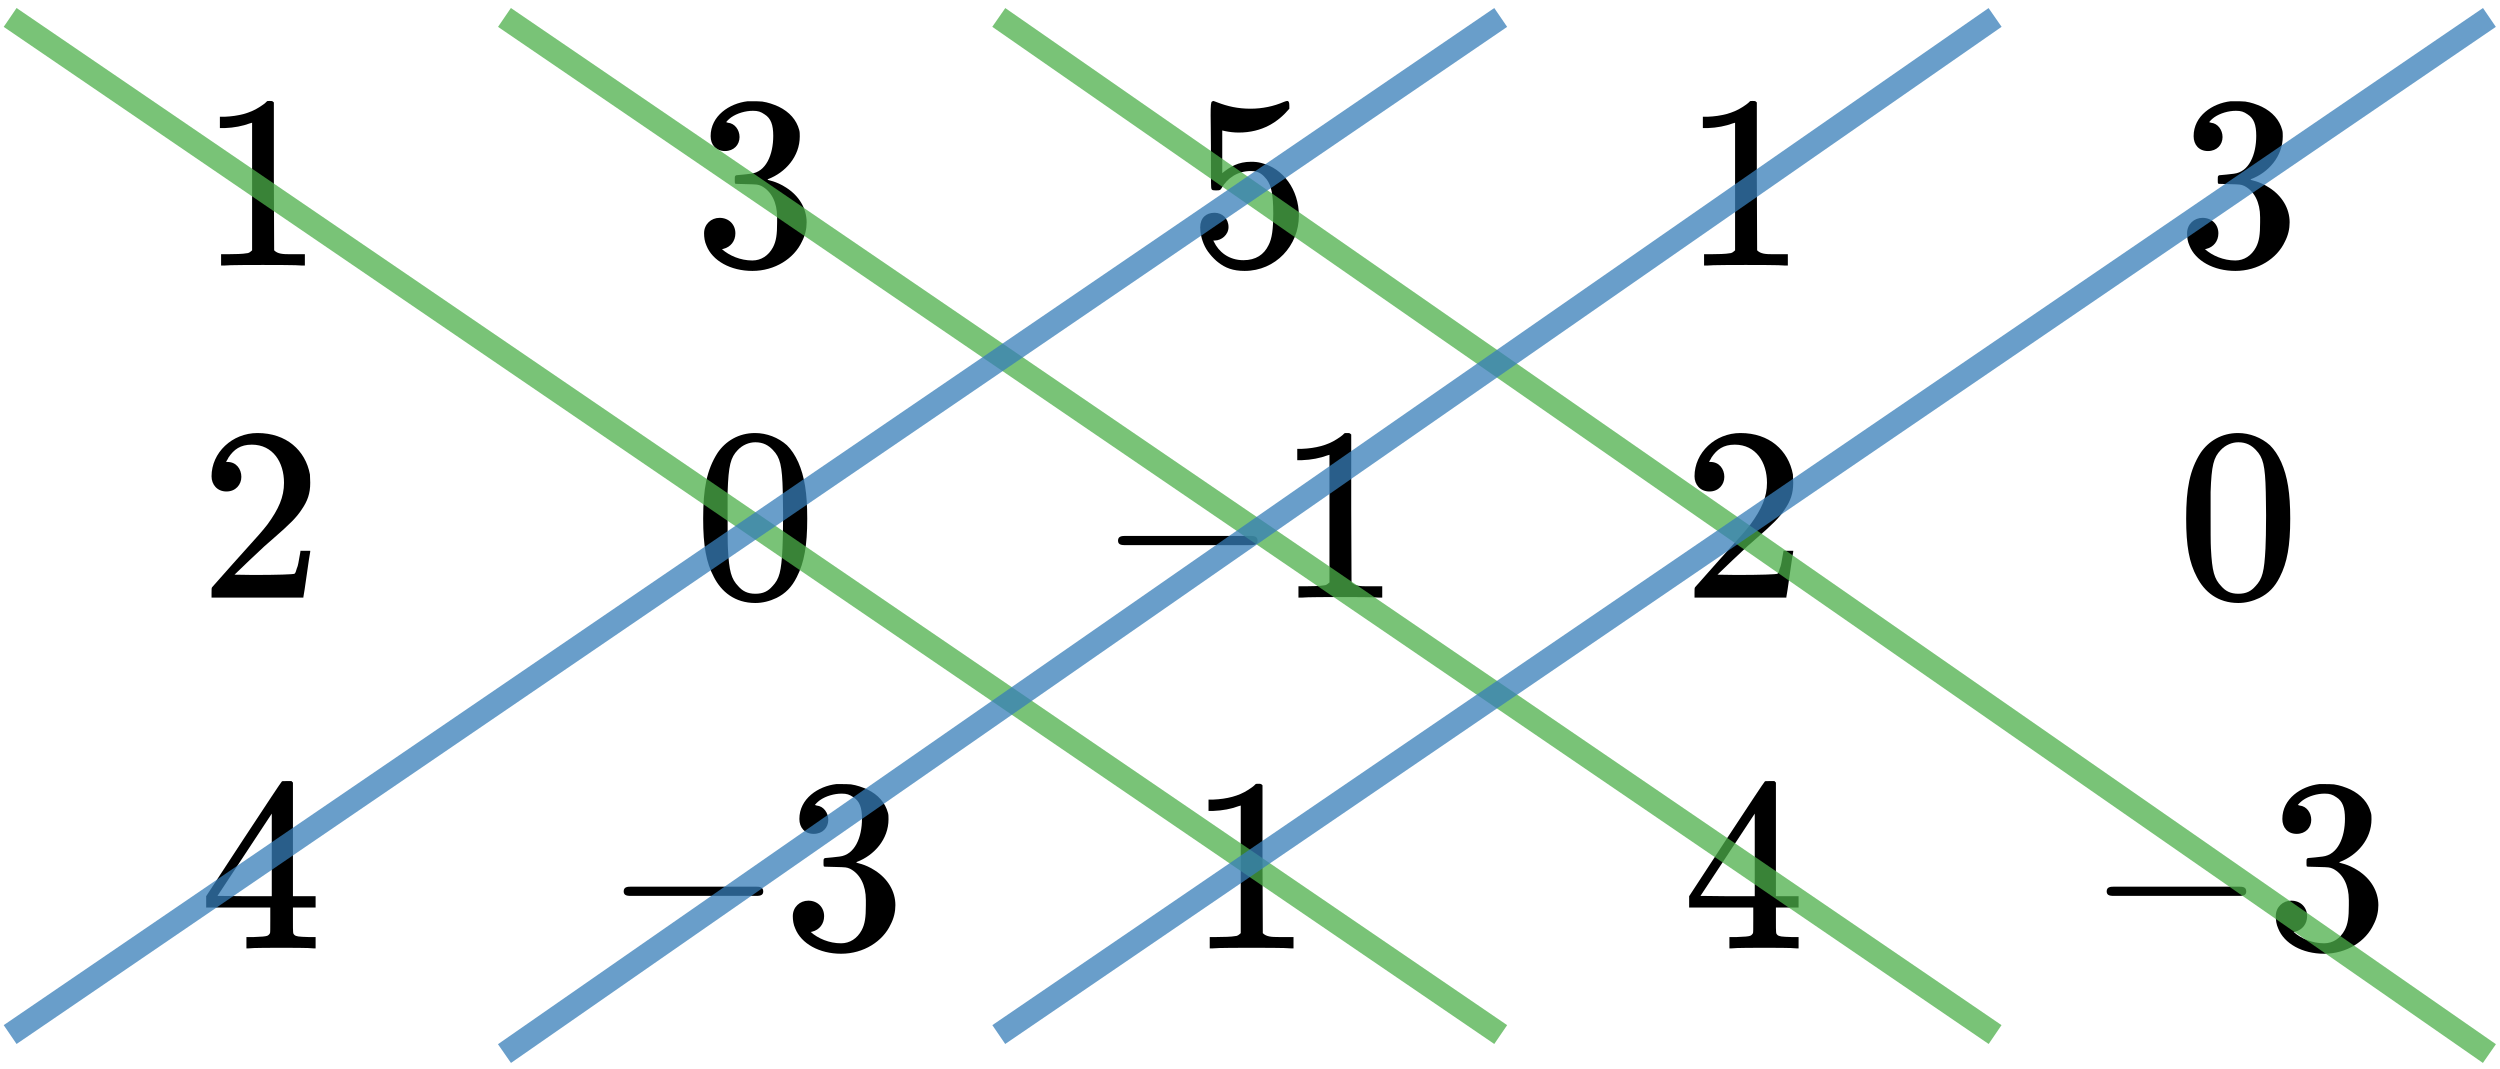
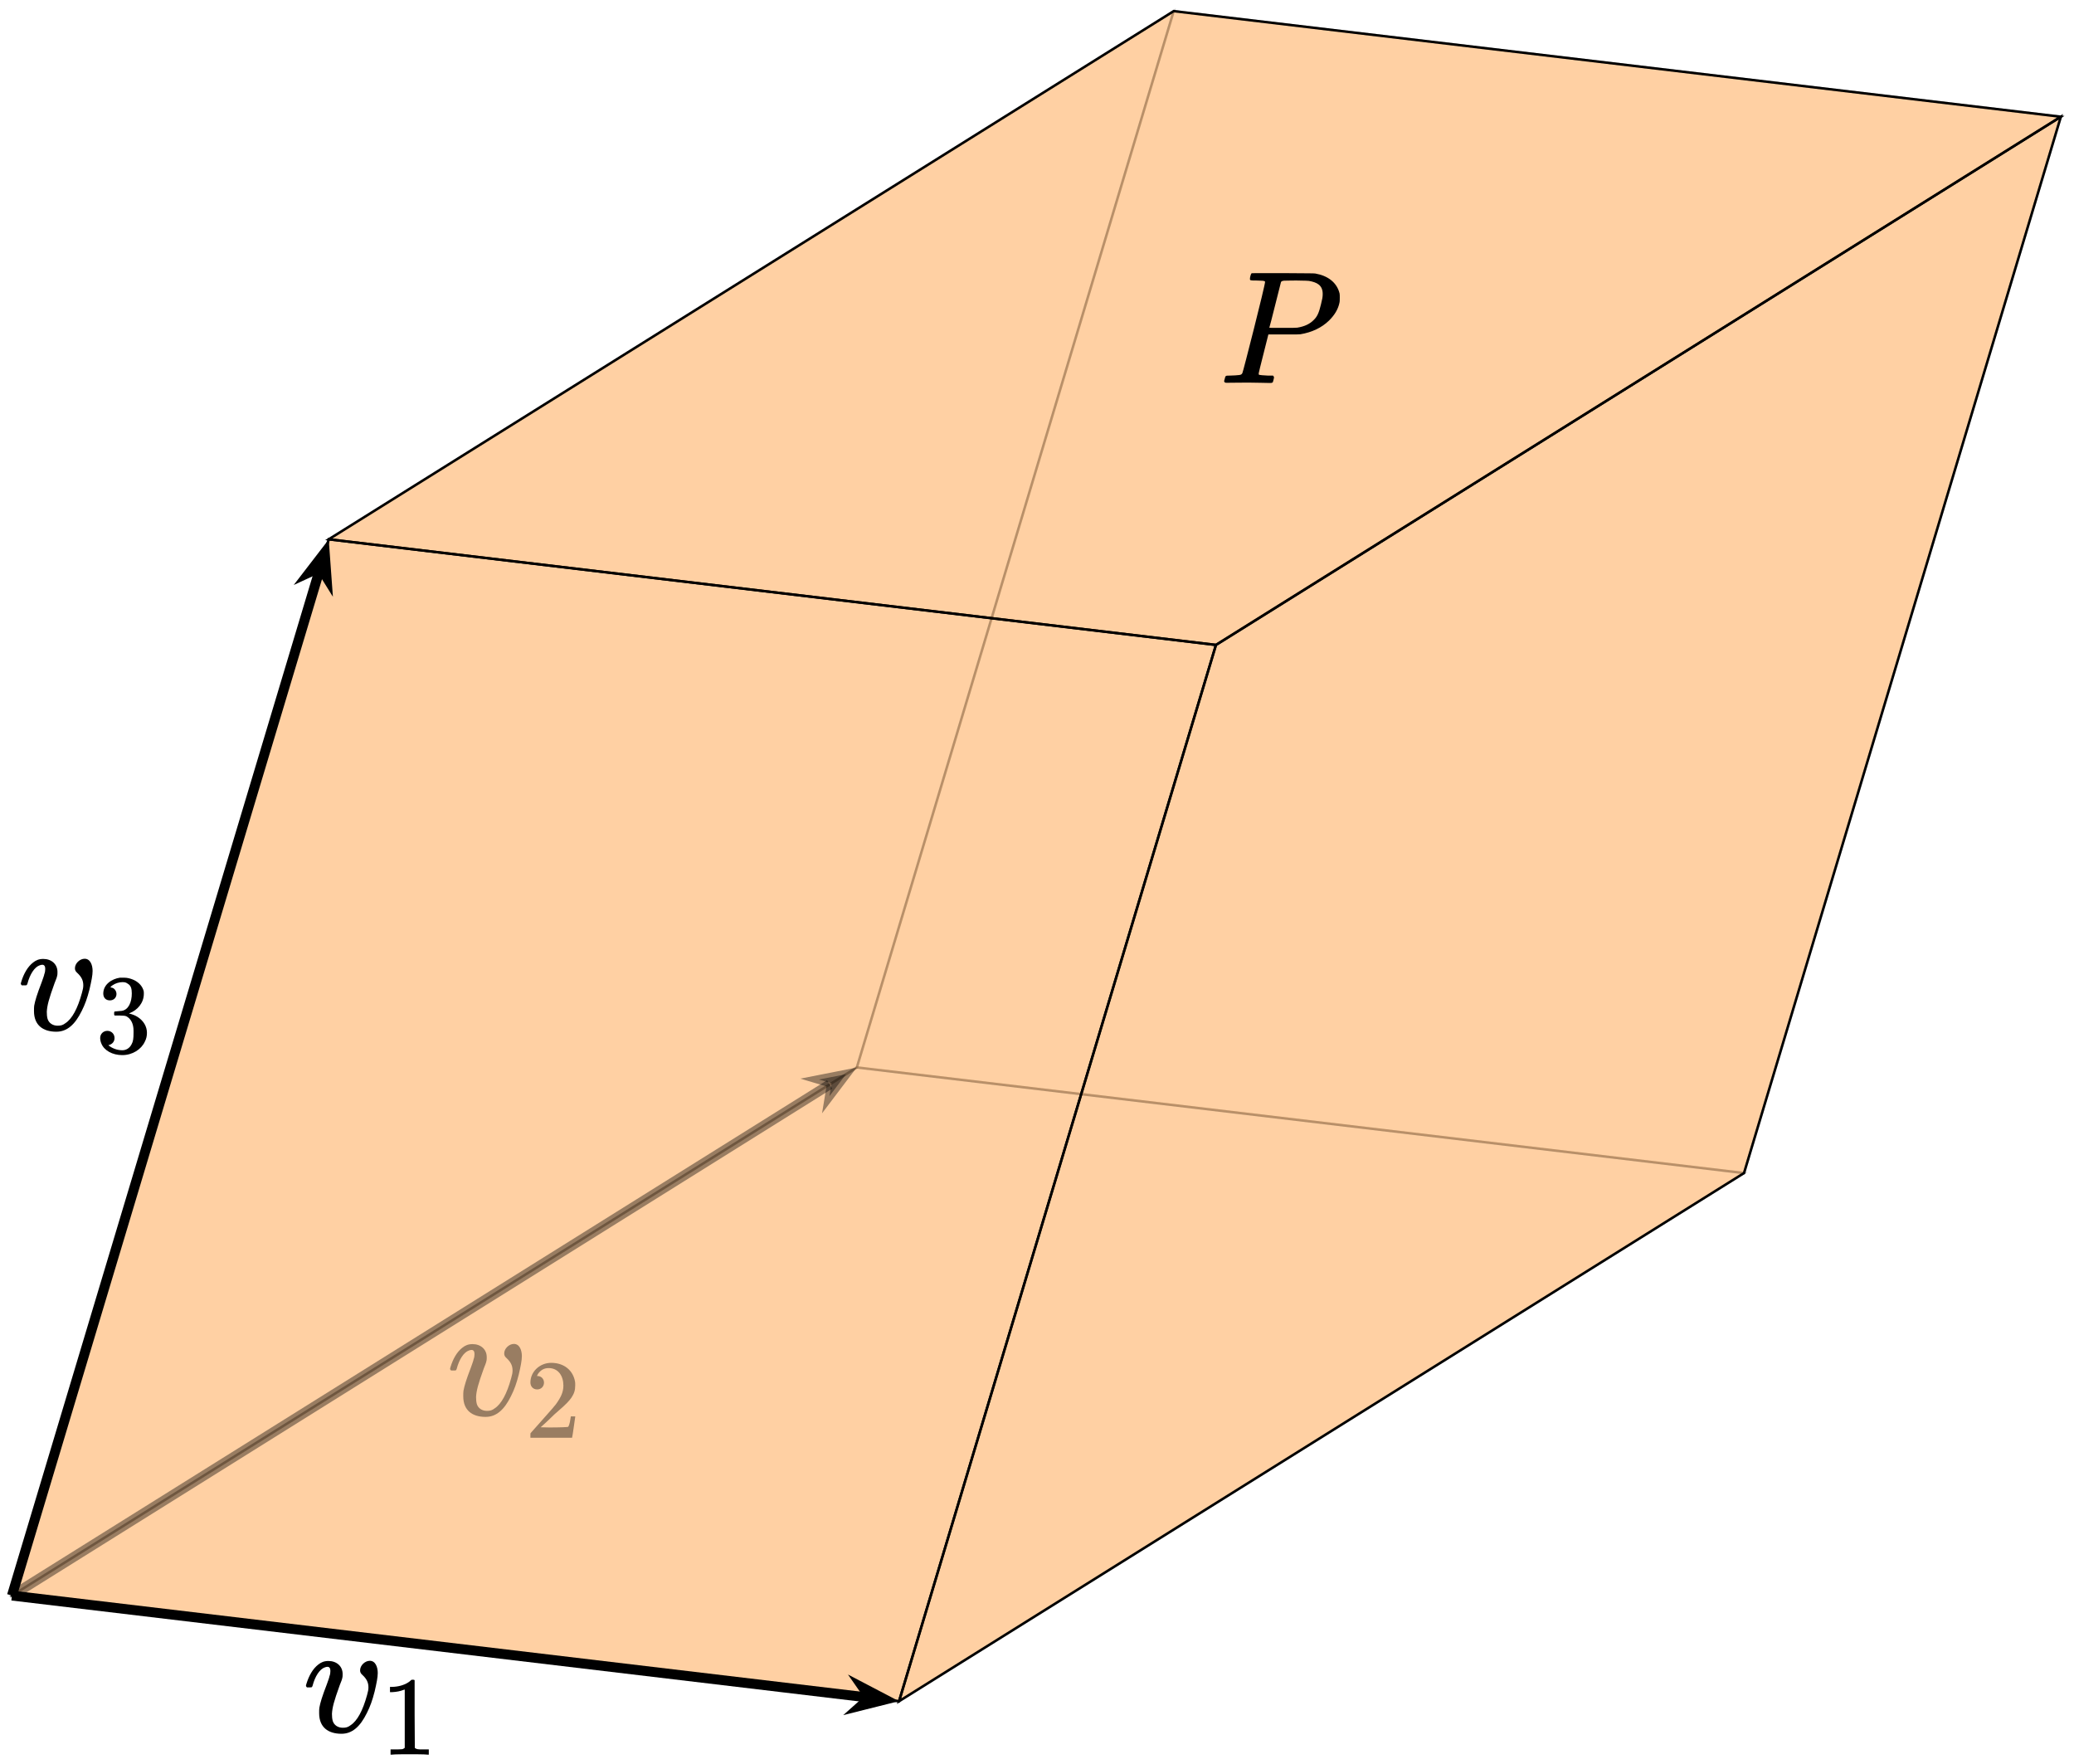
- <svg xmlns="http://www.w3.org/2000/svg" xmlns:xlink="http://www.w3.org/1999/xlink" width="131pt" height="56pt" viewBox="0 0 131 56" version="1.1">
+ <svg xmlns="http://www.w3.org/2000/svg" xmlns:xlink="http://www.w3.org/1999/xlink" width="167pt" height="142pt" viewBox="0 0 167 142" version="1.1">
  <defs>
    <g>
      <symbol overflow="visible" id="glyph0-0">
        <path style="stroke:none;" d="M 0.641 0 L 2.594 0 L 2.594 -6.906 L 0.641 -6.906 Z M 1.297 -0.641 L 1.297 -6.25 L 1.938 -6.25 L 1.938 -0.641 Z M 1.297 -0.641 " />
      </symbol>
      <symbol overflow="visible" id="glyph0-1">
-         <path style="stroke:none;" d="M 5.391 0 L 5.531 0 L 5.531 -0.594 L 4.766 -0.594 C 4.375 -0.594 4.109 -0.609 3.922 -0.797 L 3.906 -4.672 L 3.906 -8.547 C 3.828 -8.609 3.859 -8.625 3.688 -8.625 C 3.578 -8.625 3.562 -8.625 3.531 -8.594 C 3.469 -8.516 3.25 -8.359 3.141 -8.297 C 2.656 -7.984 2.047 -7.828 1.328 -7.797 L 1.078 -7.797 L 1.078 -7.203 L 1.328 -7.203 C 1.812 -7.219 2.281 -7.312 2.656 -7.453 C 2.703 -7.469 2.75 -7.484 2.766 -7.484 L 2.766 -0.797 C 2.672 -0.719 2.609 -0.641 2.453 -0.641 C 2.312 -0.609 1.859 -0.594 1.484 -0.594 L 1.141 -0.594 L 1.141 0 L 1.297 0 C 1.516 -0.031 2.922 -0.031 3.328 -0.031 C 3.75 -0.031 5.172 -0.031 5.391 0 Z M 5.391 0 " />
+         <path style="stroke:none;" d="M 3.125 0.141 C 3.984 0.141 4.625 -0.422 5.172 -1.531 C 5.438 -2.062 5.609 -2.531 5.797 -3.266 C 5.953 -3.938 6.047 -4.406 6.047 -4.75 C 6.047 -5.234 5.859 -5.734 5.406 -5.734 C 5.016 -5.734 4.625 -5.359 4.625 -4.969 C 4.625 -4.828 4.672 -4.719 4.797 -4.609 C 5.156 -4.281 5.297 -3.984 5.297 -3.594 C 5.297 -3.406 5.266 -3.266 5.188 -2.984 C 4.844 -1.719 4.391 -0.891 3.859 -0.547 C 3.656 -0.391 3.5 -0.344 3.234 -0.344 C 2.844 -0.344 2.531 -0.547 2.422 -0.891 C 2.375 -1.078 2.359 -1.219 2.359 -1.469 C 2.391 -1.984 2.516 -2.469 2.984 -3.766 C 3.094 -4.031 3.188 -4.281 3.188 -4.344 C 3.219 -4.422 3.219 -4.562 3.219 -4.672 C 3.219 -5.297 2.734 -5.719 2.078 -5.719 C 1.719 -5.719 1.484 -5.609 1.266 -5.438 C 0.812 -5.094 0.5 -4.516 0.312 -3.906 C 0.281 -3.812 0.266 -3.75 0.266 -3.719 C 0.266 -3.672 0.328 -3.625 0.344 -3.594 L 0.531 -3.594 C 0.781 -3.594 0.734 -3.594 0.797 -3.719 C 1 -4.5 1.375 -5.062 1.781 -5.203 C 1.859 -5.234 1.938 -5.25 2 -5.25 C 2.156 -5.25 2.234 -5.125 2.234 -4.922 C 2.234 -4.797 2.219 -4.641 2.156 -4.484 C 2.156 -4.422 2.047 -4.125 1.953 -3.859 C 1.562 -2.844 1.422 -2.375 1.344 -1.953 C 1.328 -1.859 1.328 -1.688 1.328 -1.516 C 1.328 -0.391 2.047 0.141 3.125 0.141 Z M 3.125 0.141 " />
      </symbol>
      <symbol overflow="visible" id="glyph0-2">
-         <path style="stroke:none;" d="M 1.641 -6 C 2.109 -6 2.406 -6.328 2.406 -6.734 C 2.406 -7.109 2.156 -7.453 1.797 -7.484 C 1.75 -7.5 1.703 -7.516 1.703 -7.516 C 1.703 -7.531 1.859 -7.688 1.969 -7.766 C 2.281 -7.984 2.719 -8.109 3.109 -8.109 C 3.375 -8.109 3.516 -8.062 3.719 -7.922 C 4.047 -7.719 4.172 -7.375 4.172 -6.797 C 4.172 -5.812 3.797 -4.906 3 -4.812 C 2.922 -4.797 2.297 -4.734 2.25 -4.734 C 2.234 -4.734 2.219 -4.734 2.188 -4.703 C 2.156 -4.656 2.156 -4.656 2.156 -4.5 C 2.156 -4.359 2.156 -4.344 2.172 -4.297 L 2.219 -4.281 L 2.766 -4.266 C 3.359 -4.25 3.359 -4.25 3.547 -4.172 C 4.062 -3.906 4.375 -3.328 4.375 -2.531 L 4.375 -2.266 C 4.375 -1.625 4.328 -1.281 4.156 -0.953 C 3.922 -0.516 3.531 -0.266 3.078 -0.266 C 2.453 -0.266 1.875 -0.516 1.484 -0.859 L 1.562 -0.875 C 1.938 -0.969 2.188 -1.281 2.188 -1.688 C 2.188 -2.156 1.844 -2.5 1.359 -2.5 C 0.922 -2.5 0.547 -2.172 0.547 -1.688 C 0.547 -1.484 0.578 -1.25 0.672 -1.047 C 0.984 -0.25 1.938 0.281 3.078 0.281 C 4.266 0.281 5.266 -0.375 5.672 -1.25 C 5.844 -1.578 5.922 -1.922 5.922 -2.266 C 5.922 -3 5.516 -3.656 4.859 -4.078 C 4.312 -4.438 3.875 -4.469 3.875 -4.5 C 3.875 -4.516 3.891 -4.516 3.906 -4.531 C 4.812 -4.875 5.562 -5.719 5.562 -6.766 C 5.562 -6.891 5.562 -7.016 5.531 -7.109 C 5.391 -7.625 5.031 -8.047 4.453 -8.328 C 4.172 -8.453 3.906 -8.547 3.594 -8.594 C 3.469 -8.609 3.219 -8.609 3.016 -8.609 L 2.828 -8.609 C 1.875 -8.5 0.891 -7.844 0.891 -6.781 C 0.891 -6.328 1.172 -6 1.641 -6 Z M 1.641 -6 " />
-       </symbol>
-       <symbol overflow="visible" id="glyph0-3">
-         <path style="stroke:none;" d="M 1.391 -2.766 C 0.953 -2.766 0.641 -2.5 0.641 -2 C 0.641 -1.922 0.656 -1.828 0.656 -1.75 C 0.719 -1.328 0.875 -0.922 1.156 -0.594 C 1.25 -0.469 1.469 -0.25 1.578 -0.172 C 1.953 0.125 2.359 0.281 2.969 0.281 C 4.594 0.281 5.812 -1.047 5.812 -2.609 C 5.812 -3.984 4.984 -5.094 3.844 -5.375 C 3.672 -5.422 3.5 -5.438 3.312 -5.438 C 2.625 -5.438 2.203 -5.172 1.797 -4.844 L 1.797 -7.078 L 1.938 -7.047 C 2.156 -7 2.406 -6.969 2.656 -6.969 C 3.906 -6.969 4.734 -7.531 5.312 -8.219 L 5.312 -8.391 C 5.312 -8.547 5.281 -8.625 5.203 -8.625 C 5.172 -8.625 5.109 -8.609 5.031 -8.578 C 4.5 -8.344 3.891 -8.219 3.281 -8.219 C 2.609 -8.219 2.078 -8.344 1.547 -8.547 C 1.438 -8.594 1.328 -8.625 1.328 -8.625 C 1.312 -8.625 1.281 -8.609 1.266 -8.594 C 1.203 -8.594 1.188 -8.375 1.188 -7.875 C 1.188 -7.5 1.203 -6.984 1.203 -6.281 C 1.203 -4.266 1.203 -4.062 1.234 -4.016 C 1.25 -3.953 1.297 -3.938 1.484 -3.938 C 1.672 -3.938 1.703 -3.953 1.766 -4.062 C 2.062 -4.578 2.594 -4.953 3.297 -4.953 C 3.719 -4.953 3.906 -4.781 4.125 -4.516 C 4.375 -4.172 4.469 -3.719 4.469 -2.719 C 4.469 -1.922 4.406 -1.406 4.219 -1.062 C 3.984 -0.578 3.562 -0.281 2.906 -0.281 C 2.141 -0.281 1.609 -0.719 1.359 -1.25 L 1.328 -1.312 L 1.406 -1.312 C 1.75 -1.312 2.125 -1.609 2.125 -2.016 C 2.125 -2.469 1.797 -2.766 1.391 -2.766 Z M 1.391 -2.766 " />
-       </symbol>
-       <symbol overflow="visible" id="glyph0-4">
-         <path style="stroke:none;" d="M 1.422 -5.562 C 1.906 -5.562 2.203 -5.922 2.203 -6.328 C 2.203 -6.734 1.938 -7.109 1.484 -7.109 C 1.438 -7.109 1.406 -7.109 1.406 -7.125 C 1.406 -7.141 1.484 -7.234 1.531 -7.344 C 1.812 -7.766 2.156 -8.016 2.75 -8.016 C 3.859 -8.016 4.438 -7.094 4.438 -6.016 C 4.438 -5.266 4.156 -4.641 3.578 -3.844 C 3.297 -3.484 3.219 -3.391 1.766 -1.781 C 1.172 -1.109 0.688 -0.562 0.672 -0.547 C 0.641 -0.5 0.641 -0.469 0.641 -0.25 L 0.641 0 L 5.453 0 L 5.453 -0.031 C 5.484 -0.109 5.781 -2.328 5.812 -2.406 L 5.812 -2.453 L 5.297 -2.453 L 5.297 -2.406 C 5.188 -1.828 5.188 -1.703 5.109 -1.531 C 5.078 -1.406 5.031 -1.266 4.984 -1.25 C 4.906 -1.219 4.125 -1.188 2.828 -1.188 L 1.844 -1.203 L 2.609 -1.938 C 3.484 -2.766 3.453 -2.734 3.906 -3.125 C 4.75 -3.859 5.094 -4.203 5.359 -4.609 C 5.672 -5.062 5.812 -5.453 5.812 -6.016 C 5.812 -6.172 5.797 -6.328 5.797 -6.453 C 5.562 -7.719 4.562 -8.625 3.047 -8.625 C 1.719 -8.625 0.641 -7.594 0.641 -6.359 C 0.641 -5.922 0.938 -5.562 1.422 -5.562 Z M 1.422 -5.562 " />
-       </symbol>
-       <symbol overflow="visible" id="glyph0-5">
-         <path style="stroke:none;" d="M 1.25 -7.578 C 0.688 -6.688 0.5 -5.719 0.5 -4.141 C 0.5 -2.719 0.656 -1.844 1.062 -1.078 C 1.453 -0.312 2.156 0.281 3.234 0.281 C 3.609 0.281 3.984 0.188 4.344 0.016 C 4.812 -0.219 5.141 -0.547 5.406 -1.078 C 5.797 -1.844 5.953 -2.719 5.953 -4.141 C 5.953 -5.484 5.812 -6.344 5.484 -7.094 C 5.312 -7.469 5.125 -7.75 4.891 -7.984 C 4.438 -8.391 3.828 -8.625 3.219 -8.625 C 2.359 -8.625 1.672 -8.203 1.25 -7.578 Z M 4.156 -7.734 C 4.531 -7.344 4.641 -6.938 4.672 -5.531 C 4.672 -5.297 4.688 -4.812 4.688 -4.312 C 4.688 -3.594 4.672 -2.828 4.656 -2.578 C 4.594 -1.375 4.5 -0.984 4.125 -0.594 C 3.906 -0.344 3.656 -0.203 3.234 -0.203 C 2.828 -0.203 2.562 -0.344 2.344 -0.594 C 1.969 -0.984 1.859 -1.375 1.797 -2.578 C 1.781 -2.828 1.781 -3.594 1.781 -4.312 C 1.781 -4.812 1.781 -5.297 1.781 -5.531 C 1.828 -6.938 1.938 -7.344 2.312 -7.734 C 2.562 -8 2.906 -8.141 3.234 -8.141 C 3.641 -8.141 3.922 -7.984 4.156 -7.734 Z M 4.156 -7.734 " />
-       </symbol>
-       <symbol overflow="visible" id="glyph0-6">
-         <path style="stroke:none;" d="M 5.984 0 L 6.094 0 L 6.094 -0.594 L 5.719 -0.594 C 5.188 -0.609 5.078 -0.625 4.984 -0.703 C 4.906 -0.781 4.906 -0.766 4.906 -1.484 L 4.906 -2.141 L 6.094 -2.141 L 6.094 -2.734 L 4.906 -2.734 L 4.906 -8.688 L 4.828 -8.766 L 4.594 -8.766 C 4.375 -8.766 4.359 -8.766 4.328 -8.75 C 4.297 -8.734 3.547 -7.594 2.312 -5.719 L 0.359 -2.734 L 0.359 -2.141 L 3.719 -2.141 L 3.719 -1.484 C 3.719 -1.047 3.719 -0.812 3.703 -0.797 C 3.672 -0.734 3.609 -0.672 3.547 -0.656 C 3.453 -0.625 3.281 -0.609 2.859 -0.594 L 2.469 -0.594 L 2.469 0 L 2.578 0 C 2.766 -0.031 3.969 -0.031 4.312 -0.031 C 4.656 -0.031 5.797 -0.031 5.984 0 Z M 3.797 -2.734 L 2.375 -2.734 L 0.953 -2.75 L 3.797 -7.062 Z M 3.797 -2.734 " />
+         <path style="stroke:none;" d="M 3.719 -8.141 C 3.719 -7.844 1.938 -0.844 1.891 -0.797 C 1.844 -0.703 1.781 -0.656 1.641 -0.641 C 1.5 -0.625 1.156 -0.594 0.875 -0.594 C 0.531 -0.594 0.531 -0.594 0.469 -0.328 C 0.438 -0.219 0.422 -0.172 0.422 -0.141 C 0.422 -0.109 0.438 -0.109 0.453 -0.078 C 0.484 -0.031 0.5 -0.016 0.656 -0.016 C 1.141 -0.016 1.594 -0.031 2.359 -0.031 C 3.141 -0.031 3.609 0 4.125 0 C 4.297 0 4.297 -0.031 4.344 -0.062 C 4.359 -0.109 4.438 -0.375 4.438 -0.453 C 4.438 -0.516 4.375 -0.562 4.359 -0.594 L 3.953 -0.594 C 3.562 -0.609 3.297 -0.641 3.234 -0.656 C 3.219 -0.672 3.203 -0.703 3.203 -0.766 C 3.203 -0.797 3.375 -1.5 3.594 -2.359 L 3.984 -3.906 L 5.203 -3.906 C 6.266 -3.906 6.453 -3.906 6.562 -3.922 C 7.5 -4.078 8.281 -4.453 8.875 -5.031 C 9.328 -5.484 9.594 -5.938 9.703 -6.438 C 9.734 -6.547 9.734 -6.703 9.734 -6.859 C 9.734 -7 9.734 -7.125 9.719 -7.203 C 9.5 -8.109 8.75 -8.641 7.766 -8.812 C 7.609 -8.828 7.578 -8.828 5.141 -8.844 C 2.719 -8.844 2.672 -8.844 2.625 -8.828 C 2.578 -8.781 2.5 -8.516 2.5 -8.391 C 2.5 -8.25 2.531 -8.25 2.984 -8.25 C 3.375 -8.234 3.719 -8.25 3.719 -8.141 Z M 8.359 -7.172 C 8.359 -6.922 8.328 -6.766 8.219 -6.328 C 8.062 -5.672 7.922 -5.344 7.641 -5.078 C 7.328 -4.75 6.891 -4.547 6.312 -4.453 C 6.172 -4.438 6.016 -4.438 5.109 -4.438 C 4.109 -4.438 4.062 -4.438 4.062 -4.453 C 4.094 -4.484 4.938 -7.922 5 -8.125 C 5.031 -8.188 5.109 -8.219 5.234 -8.234 C 5.281 -8.234 5.719 -8.25 6.219 -8.25 C 7 -8.234 7.141 -8.234 7.25 -8.219 C 7.875 -8.109 8.359 -7.891 8.359 -7.172 Z M 8.359 -7.172 " />
      </symbol>
      <symbol overflow="visible" id="glyph1-0">
-         <path style="stroke:none;" d="" />
+         <path style="stroke:none;" d="M 0.453 0 L 1.812 0 L 1.812 -4.828 L 0.453 -4.828 Z M 0.906 -0.453 L 0.906 -4.375 L 1.359 -4.375 L 1.359 -0.453 Z M 0.906 -0.453 " />
      </symbol>
      <symbol overflow="visible" id="glyph1-1">
-         <path style="stroke:none;" d="M 7.875 -2.75 C 8.078 -2.75 8.297 -2.75 8.297 -2.984 C 8.297 -3.234 8.078 -3.234 7.875 -3.234 L 1.406 -3.234 C 1.203 -3.234 0.984 -3.234 0.984 -2.984 C 0.984 -2.75 1.203 -2.75 1.406 -2.75 Z M 7.875 -2.75 " />
+         <path style="stroke:none;" d="M 3.766 0 L 3.875 0 L 3.875 -0.422 L 3.328 -0.422 C 3.062 -0.422 2.875 -0.422 2.75 -0.547 L 2.734 -3.266 L 2.734 -5.984 C 2.688 -6.031 2.703 -6.031 2.578 -6.031 C 2.5 -6.031 2.5 -6.031 2.469 -6.016 C 2.422 -5.969 2.281 -5.844 2.188 -5.797 C 1.859 -5.594 1.438 -5.469 0.922 -5.453 L 0.75 -5.453 L 0.75 -5.031 L 0.922 -5.031 C 1.266 -5.047 1.594 -5.109 1.859 -5.219 C 1.891 -5.234 1.922 -5.234 1.938 -5.234 L 1.938 -0.547 C 1.859 -0.5 1.828 -0.453 1.719 -0.438 C 1.609 -0.422 1.297 -0.422 1.031 -0.422 L 0.797 -0.422 L 0.797 0 L 0.906 0 C 1.062 -0.031 2.047 -0.031 2.328 -0.031 C 2.625 -0.031 3.609 -0.031 3.766 0 Z M 3.766 0 " />
+       </symbol>
+       <symbol overflow="visible" id="glyph1-2">
+         <path style="stroke:none;" d="M 1 -3.891 C 1.328 -3.891 1.547 -4.141 1.547 -4.438 C 1.547 -4.719 1.344 -4.969 1.031 -4.969 C 1 -4.969 0.984 -4.969 0.984 -4.984 C 0.984 -5 1.031 -5.062 1.062 -5.141 C 1.266 -5.422 1.516 -5.609 1.922 -5.609 C 2.703 -5.609 3.109 -4.969 3.109 -4.203 C 3.109 -3.672 2.906 -3.25 2.5 -2.688 C 2.297 -2.438 2.25 -2.375 1.234 -1.234 C 0.828 -0.781 0.484 -0.391 0.469 -0.375 C 0.453 -0.359 0.453 -0.328 0.453 -0.172 L 0.453 0 L 3.812 0 L 3.812 -0.031 C 3.844 -0.078 4.047 -1.625 4.062 -1.688 L 4.062 -1.719 L 3.703 -1.719 L 3.703 -1.688 C 3.641 -1.281 3.625 -1.203 3.578 -1.062 C 3.547 -0.984 3.516 -0.891 3.484 -0.875 C 3.438 -0.859 2.891 -0.828 1.969 -0.828 L 1.281 -0.844 L 1.828 -1.344 C 2.438 -1.938 2.406 -1.906 2.734 -2.188 C 3.328 -2.703 3.562 -2.953 3.75 -3.219 C 3.969 -3.547 4.062 -3.812 4.062 -4.219 C 4.062 -4.328 4.062 -4.438 4.047 -4.516 C 3.891 -5.406 3.188 -6.031 2.125 -6.031 C 1.203 -6.031 0.453 -5.312 0.453 -4.453 C 0.453 -4.141 0.656 -3.891 1 -3.891 Z M 1 -3.891 " />
+       </symbol>
+       <symbol overflow="visible" id="glyph1-3">
+         <path style="stroke:none;" d="M 1.156 -4.203 C 1.484 -4.203 1.688 -4.438 1.688 -4.719 C 1.688 -4.969 1.5 -5.219 1.266 -5.234 C 1.219 -5.25 1.203 -5.25 1.203 -5.25 C 1.188 -5.266 1.312 -5.391 1.375 -5.422 C 1.594 -5.578 1.906 -5.672 2.172 -5.672 C 2.359 -5.672 2.469 -5.641 2.594 -5.547 C 2.844 -5.406 2.922 -5.156 2.922 -4.766 C 2.922 -4.062 2.656 -3.438 2.109 -3.359 C 2.047 -3.359 1.609 -3.312 1.578 -3.312 C 1.562 -3.312 1.547 -3.312 1.531 -3.297 C 1.5 -3.266 1.5 -3.266 1.5 -3.156 C 1.5 -3.047 1.5 -3.031 1.516 -3.016 L 1.547 -2.984 L 1.938 -2.984 C 2.344 -2.969 2.344 -2.969 2.484 -2.922 C 2.844 -2.734 3.062 -2.328 3.062 -1.766 L 3.062 -1.594 C 3.062 -1.141 3.031 -0.891 2.906 -0.672 C 2.75 -0.359 2.469 -0.188 2.156 -0.188 C 1.719 -0.188 1.312 -0.359 1.031 -0.594 L 1.094 -0.609 C 1.359 -0.688 1.531 -0.891 1.531 -1.172 C 1.531 -1.5 1.281 -1.75 0.953 -1.75 C 0.641 -1.75 0.375 -1.516 0.375 -1.172 C 0.375 -1.047 0.406 -0.875 0.469 -0.734 C 0.688 -0.172 1.359 0.203 2.156 0.203 C 2.984 0.203 3.688 -0.266 3.969 -0.875 C 4.094 -1.109 4.141 -1.344 4.141 -1.594 C 4.141 -2.109 3.859 -2.562 3.406 -2.859 C 3.016 -3.109 2.703 -3.125 2.703 -3.156 C 2.703 -3.156 2.719 -3.156 2.734 -3.172 C 3.375 -3.406 3.891 -4 3.891 -4.734 C 3.891 -4.828 3.891 -4.906 3.875 -4.969 C 3.766 -5.344 3.516 -5.625 3.125 -5.828 C 2.922 -5.922 2.734 -5.984 2.516 -6.016 C 2.422 -6.031 2.25 -6.031 2.109 -6.031 L 1.969 -6.031 C 1.312 -5.938 0.625 -5.484 0.625 -4.75 C 0.625 -4.438 0.812 -4.203 1.156 -4.203 Z M 1.156 -4.203 " />
      </symbol>
    </g>
  </defs>
  <g id="surface1">
+     <path style="fill-rule:nonzero;fill:rgb(100%,49.799%,0%);fill-opacity:0.2;stroke-width:0.199;stroke-linecap:butt;stroke-linejoin:miter;stroke:rgb(0%,0%,0%);stroke-opacity:0.2;stroke-miterlimit:10;" d="M -0.001 -0 L 68.034 42.52 L 93.546 127.562 L 25.511 85.039 Z M -0.001 -0 " transform="matrix(1,0,0,-1,0.962,128.457)" />
+     <path style="fill-rule:nonzero;fill:rgb(100%,49.799%,0%);fill-opacity:0.2;stroke-width:0.199;stroke-linecap:butt;stroke-linejoin:miter;stroke:rgb(0%,0%,0%);stroke-opacity:0.2;stroke-miterlimit:10;" d="M -0.001 -0 L 68.034 42.52 L 139.468 34.016 L 71.433 -8.504 Z M -0.001 -0 " transform="matrix(1,0,0,-1,0.962,128.457)" />
+     <path style="fill-rule:nonzero;fill:rgb(100%,49.799%,0%);fill-opacity:0.2;stroke-width:0.199;stroke-linecap:butt;stroke-linejoin:miter;stroke:rgb(0%,0%,0%);stroke-opacity:0.2;stroke-miterlimit:10;" d="M 68.034 42.52 L 139.468 34.016 L 164.979 119.059 L 93.546 127.562 Z M 68.034 42.52 " transform="matrix(1,0,0,-1,0.962,128.457)" />
+     <path style="fill-rule:nonzero;fill:rgb(100%,49.799%,0%);fill-opacity:0.2;stroke-width:0.199;stroke-linecap:butt;stroke-linejoin:miter;stroke:rgb(0%,0%,0%);stroke-opacity:1;stroke-miterlimit:10;" d="M -0.001 -0 L 71.433 -8.504 L 96.948 76.535 L 25.511 85.039 Z M -0.001 -0 " transform="matrix(1,0,0,-1,0.962,128.457)" />
+     <path style="fill-rule:nonzero;fill:rgb(100%,49.799%,0%);fill-opacity:0.2;stroke-width:0.199;stroke-linecap:butt;stroke-linejoin:miter;stroke:rgb(0%,0%,0%);stroke-opacity:1;stroke-miterlimit:10;" d="M 71.433 -8.504 L 139.468 34.016 L 164.979 119.059 L 96.948 76.535 Z M 71.433 -8.504 " transform="matrix(1,0,0,-1,0.962,128.457)" />
+     <path style="fill-rule:nonzero;fill:rgb(100%,49.799%,0%);fill-opacity:0.2;stroke-width:0.199;stroke-linecap:butt;stroke-linejoin:miter;stroke:rgb(0%,0%,0%);stroke-opacity:1;stroke-miterlimit:10;" d="M 25.511 85.039 L 93.546 127.562 L 164.979 119.059 L 96.948 76.535 Z M 25.511 85.039 " transform="matrix(1,0,0,-1,0.962,128.457)" />
+     <path style="fill:none;stroke-width:0.797;stroke-linecap:butt;stroke-linejoin:miter;stroke:rgb(0%,0%,0%);stroke-opacity:1;stroke-miterlimit:10;" d="M -0.001 -0 L 68.874 -8.199 " transform="matrix(1,0,0,-1,0.962,128.457)" />
+     <path style="fill-rule:nonzero;fill:rgb(0%,0%,0%);fill-opacity:1;stroke-width:0.718;stroke-linecap:butt;stroke-linejoin:miter;stroke:rgb(0%,0%,0%);stroke-opacity:1;stroke-miterlimit:10;" d="M 3.229 -0 L 1.158 0.787 L 1.857 0.002 L 1.157 -0.789 Z M 3.229 -0 " transform="matrix(0.994,0.11832,0.11832,-0.994,68.16963,136.4578)" />
    <g style="fill:rgb(0%,0%,0%);fill-opacity:1;">
-       <use xlink:href="#glyph0-1" x="10.444" y="13.915" />
+       <use xlink:href="#glyph0-1" x="24.37" y="139.442" />
    </g>
    <g style="fill:rgb(0%,0%,0%);fill-opacity:1;">
-       <use xlink:href="#glyph0-2" x="36.346" y="13.915" />
+       <use xlink:href="#glyph1-1" x="30.652" y="141.263" />
+     </g>
+     <path style="fill:none;stroke-width:0.797;stroke-linecap:butt;stroke-linejoin:miter;stroke:rgb(0%,0%,0%);stroke-opacity:0.4;stroke-miterlimit:10;" d="M -0.001 -0 L 65.843 41.152 " transform="matrix(1,0,0,-1,0.962,128.457)" />
+     <path style="fill-rule:nonzero;fill:rgb(0%,0%,0%);fill-opacity:0.4;stroke-width:0.718;stroke-linecap:butt;stroke-linejoin:miter;stroke:rgb(0%,0%,0%);stroke-opacity:0.4;stroke-miterlimit:10;" d="M 3.229 -0 L 1.157 0.789 L 1.854 -0.001 L 1.159 -0.789 Z M 3.229 -0 " transform="matrix(0.8499,-0.53119,-0.53119,-0.8499,65.38084,88.19543)" />
+     <g style="fill:rgb(0%,0%,0%);fill-opacity:0.4;">
+       <use xlink:href="#glyph0-1" x="35.974" y="113.931" />
+     </g>
+     <g style="fill:rgb(0%,0%,0%);fill-opacity:0.4;">
+       <use xlink:href="#glyph1-2" x="42.256" y="115.751" />
+     </g>
+     <path style="fill:none;stroke-width:0.797;stroke-linecap:butt;stroke-linejoin:miter;stroke:rgb(0%,0%,0%);stroke-opacity:1;stroke-miterlimit:10;" d="M -0.001 -0 L 24.772 82.566 " transform="matrix(1,0,0,-1,0.962,128.457)" />
+     <path style="fill-rule:nonzero;fill:rgb(0%,0%,0%);fill-opacity:1;stroke-width:0.718;stroke-linecap:butt;stroke-linejoin:miter;stroke:rgb(0%,0%,0%);stroke-opacity:1;stroke-miterlimit:10;" d="M 3.23 0 L 1.158 0.79 L 1.855 -0.001 L 1.16 -0.788 Z M 3.23 0 " transform="matrix(0.28812,-0.96042,-0.96042,-0.28812,25.2493,47.50029)" />
+     <g style="fill:rgb(0%,0%,0%);fill-opacity:1;">
+       <use xlink:href="#glyph0-1" x="1.409" y="82.921" />
    </g>
    <g style="fill:rgb(0%,0%,0%);fill-opacity:1;">
-       <use xlink:href="#glyph0-3" x="62.249" y="13.915" />
+       <use xlink:href="#glyph1-3" x="7.691" y="84.742" />
    </g>
    <g style="fill:rgb(0%,0%,0%);fill-opacity:1;">
-       <use xlink:href="#glyph0-1" x="88.152" y="13.915" />
+       <use xlink:href="#glyph0-2" x="98.146" y="30.833" />
    </g>
-     <g style="fill:rgb(0%,0%,0%);fill-opacity:1;">
-       <use xlink:href="#glyph0-2" x="114.055" y="13.915" />
-     </g>
-     <g style="fill:rgb(0%,0%,0%);fill-opacity:1;">
-       <use xlink:href="#glyph0-4" x="10.444" y="31.316" />
-     </g>
-     <g style="fill:rgb(0%,0%,0%);fill-opacity:1;">
-       <use xlink:href="#glyph0-5" x="36.346" y="31.316" />
-     </g>
-     <g style="fill:rgb(0%,0%,0%);fill-opacity:1;">
-       <use xlink:href="#glyph1-1" x="57.6" y="31.316" />
-     </g>
-     <g style="fill:rgb(0%,0%,0%);fill-opacity:1;">
-       <use xlink:href="#glyph0-1" x="66.898" y="31.316" />
-     </g>
-     <g style="fill:rgb(0%,0%,0%);fill-opacity:1;">
-       <use xlink:href="#glyph0-4" x="88.152" y="31.316" />
-     </g>
-     <g style="fill:rgb(0%,0%,0%);fill-opacity:1;">
-       <use xlink:href="#glyph0-5" x="114.055" y="31.316" />
-     </g>
-     <g style="fill:rgb(0%,0%,0%);fill-opacity:1;">
-       <use xlink:href="#glyph0-6" x="10.444" y="49.695" />
-     </g>
-     <g style="fill:rgb(0%,0%,0%);fill-opacity:1;">
-       <use xlink:href="#glyph1-1" x="31.697" y="49.695" />
-     </g>
-     <g style="fill:rgb(0%,0%,0%);fill-opacity:1;">
-       <use xlink:href="#glyph0-2" x="40.996" y="49.695" />
-     </g>
-     <g style="fill:rgb(0%,0%,0%);fill-opacity:1;">
-       <use xlink:href="#glyph0-1" x="62.249" y="49.695" />
-     </g>
-     <g style="fill:rgb(0%,0%,0%);fill-opacity:1;">
-       <use xlink:href="#glyph0-6" x="88.152" y="49.695" />
-     </g>
-     <g style="fill:rgb(0%,0%,0%);fill-opacity:1;">
-       <use xlink:href="#glyph1-1" x="109.406" y="49.695" />
-     </g>
-     <g style="fill:rgb(0%,0%,0%);fill-opacity:1;">
-       <use xlink:href="#glyph0-2" x="118.704" y="49.695" />
-     </g>
-     <path style="fill:none;stroke-width:1.196;stroke-linecap:butt;stroke-linejoin:miter;stroke:rgb(30.199%,68.629%,29.019%);stroke-opacity:0.75;stroke-miterlimit:10;" d="M -64.956 27.147 L 13.15 -26.15 " transform="matrix(1,0,0,-1,65.487,28.061)" />
-     <path style="fill:none;stroke-width:1.196;stroke-linecap:butt;stroke-linejoin:miter;stroke:rgb(30.199%,68.629%,29.019%);stroke-opacity:0.75;stroke-miterlimit:10;" d="M -39.053 27.147 L 39.056 -26.15 " transform="matrix(1,0,0,-1,65.487,28.061)" />
-     <path style="fill:none;stroke-width:1.196;stroke-linecap:butt;stroke-linejoin:miter;stroke:rgb(30.199%,68.629%,29.019%);stroke-opacity:0.75;stroke-miterlimit:10;" d="M -13.151 27.147 L 64.958 -27.146 " transform="matrix(1,0,0,-1,65.487,28.061)" />
-     <path style="fill:none;stroke-width:1.196;stroke-linecap:butt;stroke-linejoin:miter;stroke:rgb(21.57%,49.409%,72.159%);stroke-opacity:0.75;stroke-miterlimit:10;" d="M 13.15 27.147 L -64.956 -26.15 " transform="matrix(1,0,0,-1,65.487,28.061)" />
-     <path style="fill:none;stroke-width:1.196;stroke-linecap:butt;stroke-linejoin:miter;stroke:rgb(21.57%,49.409%,72.159%);stroke-opacity:0.75;stroke-miterlimit:10;" d="M 39.056 27.147 L -39.053 -27.146 " transform="matrix(1,0,0,-1,65.487,28.061)" />
-     <path style="fill:none;stroke-width:1.196;stroke-linecap:butt;stroke-linejoin:miter;stroke:rgb(21.57%,49.409%,72.159%);stroke-opacity:0.75;stroke-miterlimit:10;" d="M 64.958 27.147 L -13.151 -26.15 " transform="matrix(1,0,0,-1,65.487,28.061)" />
  </g>
</svg>
